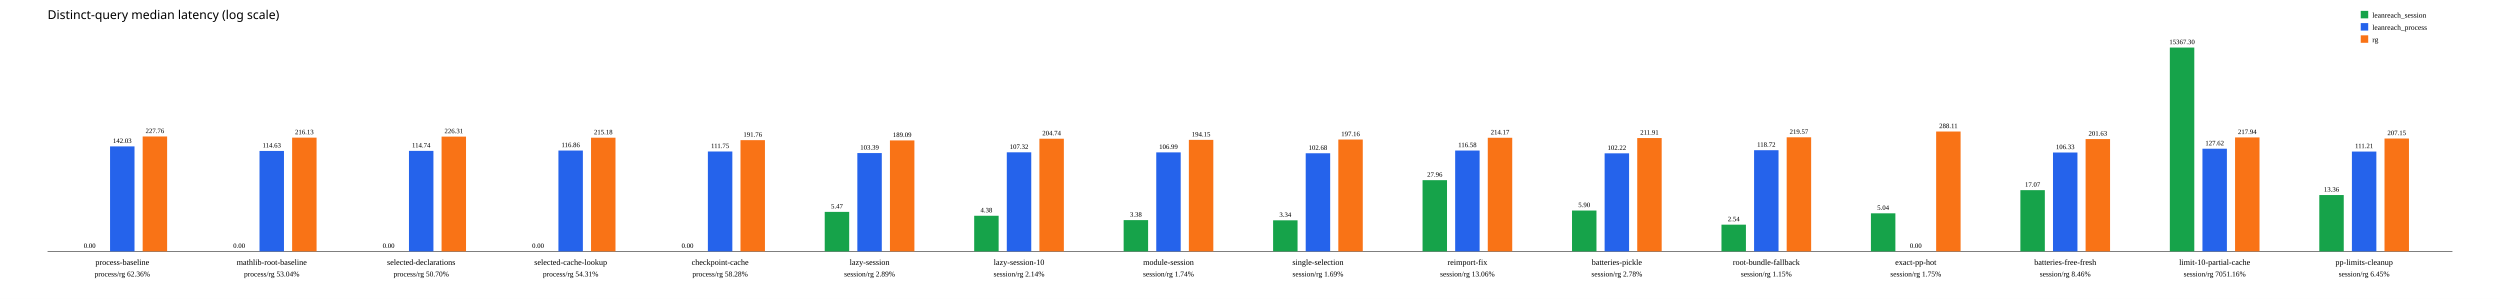
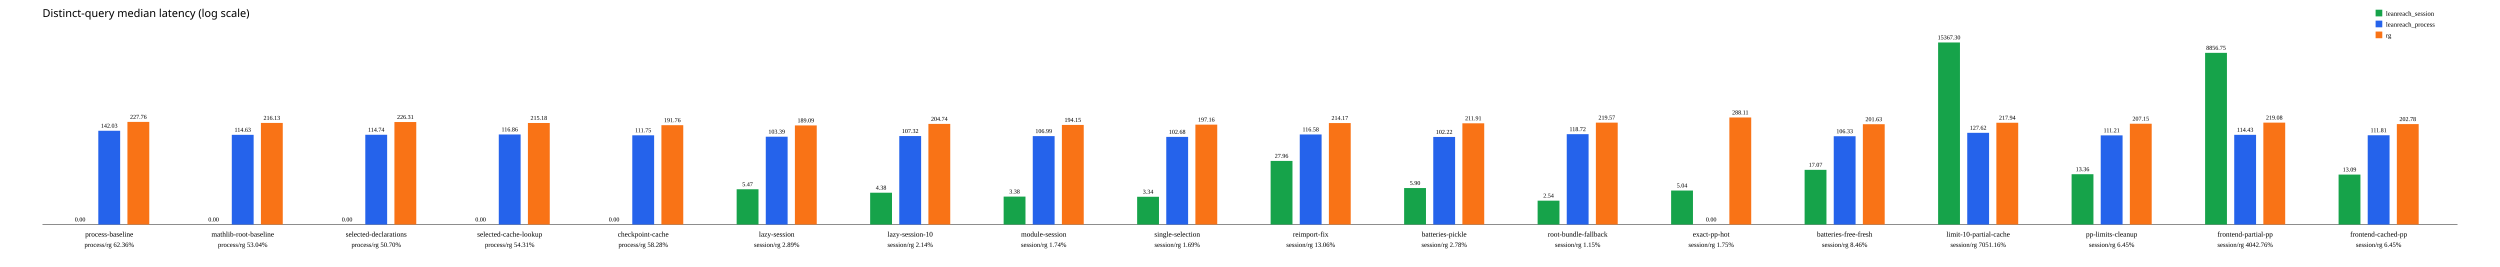
- <svg xmlns="http://www.w3.org/2000/svg" width="3680" height="440">
+ <svg xmlns="http://www.w3.org/2000/svg" width="4120" height="440">
  <rect width="100%" height="100%" fill="white" />
  <text x="70" y="28" font-size="18" font-family="sans-serif">Distinct-query median latency (log scale)</text>
-   <line x1="70" y1="370" x2="3610" y2="370" stroke="#444" />
+   <line x1="70" y1="370" x2="4050" y2="370" stroke="#444" />
  <rect x="114" y="370.0" width="36" height="0.0" fill="#16a34a" />
  <rect x="162" y="215.5" width="36" height="154.5" fill="#2563eb" />
  <rect x="210" y="200.9" width="36" height="169.1" fill="#f97316" />
  <rect x="334" y="370.0" width="36" height="0.0" fill="#16a34a" />
  <rect x="382" y="222.2" width="36" height="147.8" fill="#2563eb" />
  <rect x="430" y="202.6" width="36" height="167.4" fill="#f97316" />
  <rect x="554" y="370.0" width="36" height="0.0" fill="#16a34a" />
  <rect x="602" y="222.1" width="36" height="147.9" fill="#2563eb" />
  <rect x="650" y="201.1" width="36" height="168.9" fill="#f97316" />
  <rect x="774" y="370.0" width="36" height="0.0" fill="#16a34a" />
  <rect x="822" y="221.6" width="36" height="148.4" fill="#2563eb" />
  <rect x="870" y="202.7" width="36" height="167.3" fill="#f97316" />
  <rect x="994" y="370.0" width="36" height="0.0" fill="#16a34a" />
  <rect x="1042" y="223.0" width="36" height="147.0" fill="#2563eb" />
  <rect x="1090" y="206.3" width="36" height="163.7" fill="#f97316" />
  <rect x="1214" y="311.9" width="36" height="58.1" fill="#16a34a" />
  <rect x="1262" y="225.3" width="36" height="144.7" fill="#2563eb" />
  <rect x="1310" y="206.7" width="36" height="163.3" fill="#f97316" />
  <rect x="1434" y="317.6" width="36" height="52.4" fill="#16a34a" />
  <rect x="1482" y="224.2" width="36" height="145.8" fill="#2563eb" />
  <rect x="1530" y="204.2" width="36" height="165.8" fill="#f97316" />
  <rect x="1654" y="324.0" width="36" height="46.0" fill="#16a34a" />
  <rect x="1702" y="224.3" width="36" height="145.7" fill="#2563eb" />
  <rect x="1750" y="205.9" width="36" height="164.1" fill="#f97316" />
  <rect x="1874" y="324.3" width="36" height="45.7" fill="#16a34a" />
  <rect x="1922" y="225.6" width="36" height="144.4" fill="#2563eb" />
  <rect x="1970" y="205.4" width="36" height="164.6" fill="#f97316" />
  <rect x="2094" y="265.2" width="36" height="104.8" fill="#16a34a" />
  <rect x="2142" y="221.6" width="36" height="148.4" fill="#2563eb" />
  <rect x="2190" y="202.8" width="36" height="167.2" fill="#f97316" />
  <rect x="2314" y="309.9" width="36" height="60.1" fill="#16a34a" />
  <rect x="2362" y="225.7" width="36" height="144.3" fill="#2563eb" />
  <rect x="2410" y="203.2" width="36" height="166.8" fill="#f97316" />
  <rect x="2534" y="330.7" width="36" height="39.3" fill="#16a34a" />
  <rect x="2582" y="221.1" width="36" height="148.9" fill="#2563eb" />
  <rect x="2630" y="202.1" width="36" height="167.9" fill="#f97316" />
  <rect x="2754" y="314.0" width="36" height="56.0" fill="#16a34a" />
  <rect x="2802" y="370.0" width="36" height="0.0" fill="#2563eb" />
  <rect x="2850" y="193.6" width="36" height="176.4" fill="#f97316" />
  <rect x="2974" y="279.9" width="36" height="90.1" fill="#16a34a" />
  <rect x="3022" y="224.5" width="36" height="145.5" fill="#2563eb" />
  <rect x="3070" y="204.7" width="36" height="165.3" fill="#f97316" />
  <rect x="3194" y="70.0" width="36" height="300.0" fill="#16a34a" />
  <rect x="3242" y="218.9" width="36" height="151.1" fill="#2563eb" />
  <rect x="3290" y="202.3" width="36" height="167.7" fill="#f97316" />
  <rect x="3414" y="287.1" width="36" height="82.9" fill="#16a34a" />
  <rect x="3462" y="223.1" width="36" height="146.9" fill="#2563eb" />
  <rect x="3510" y="203.9" width="36" height="166.1" fill="#f97316" />
+   <rect x="3634" y="87.1" width="36" height="282.9" fill="#16a34a" />
+   <rect x="3682" y="222.2" width="36" height="147.8" fill="#2563eb" />
+   <rect x="3730" y="202.1" width="36" height="167.9" fill="#f97316" />
+   <rect x="3854" y="287.7" width="36" height="82.3" fill="#16a34a" />
+   <rect x="3902" y="222.9" width="36" height="147.1" fill="#2563eb" />
+   <rect x="3950" y="204.5" width="36" height="165.5" fill="#f97316" />
  <text x="132" y="365.0" text-anchor="middle" font-size="10">0.00</text>
  <text x="180" y="210.5" text-anchor="middle" font-size="10">142.03</text>
  <text x="228" y="195.9" text-anchor="middle" font-size="10">227.76</text>
  <text x="180" y="390" text-anchor="middle" font-size="12">process-baseline</text>
  <text x="180" y="407" text-anchor="middle" font-size="11">process/rg 62.36%</text>
  <text x="352" y="365.0" text-anchor="middle" font-size="10">0.00</text>
  <text x="400" y="217.2" text-anchor="middle" font-size="10">114.63</text>
  <text x="448" y="197.6" text-anchor="middle" font-size="10">216.13</text>
  <text x="400" y="390" text-anchor="middle" font-size="12">mathlib-root-baseline</text>
  <text x="400" y="407" text-anchor="middle" font-size="11">process/rg 53.04%</text>
  <text x="572" y="365.0" text-anchor="middle" font-size="10">0.00</text>
  <text x="620" y="217.1" text-anchor="middle" font-size="10">114.74</text>
  <text x="668" y="196.1" text-anchor="middle" font-size="10">226.31</text>
  <text x="620" y="390" text-anchor="middle" font-size="12">selected-declarations</text>
  <text x="620" y="407" text-anchor="middle" font-size="11">process/rg 50.70%</text>
  <text x="792" y="365.0" text-anchor="middle" font-size="10">0.00</text>
  <text x="840" y="216.6" text-anchor="middle" font-size="10">116.86</text>
  <text x="888" y="197.7" text-anchor="middle" font-size="10">215.18</text>
  <text x="840" y="390" text-anchor="middle" font-size="12">selected-cache-lookup</text>
  <text x="840" y="407" text-anchor="middle" font-size="11">process/rg 54.31%</text>
  <text x="1012" y="365.0" text-anchor="middle" font-size="10">0.00</text>
  <text x="1060" y="218.0" text-anchor="middle" font-size="10">111.75</text>
  <text x="1108" y="201.3" text-anchor="middle" font-size="10">191.76</text>
  <text x="1060" y="390" text-anchor="middle" font-size="12">checkpoint-cache</text>
  <text x="1060" y="407" text-anchor="middle" font-size="11">process/rg 58.28%</text>
  <text x="1232" y="306.9" text-anchor="middle" font-size="10">5.47</text>
  <text x="1280" y="220.3" text-anchor="middle" font-size="10">103.39</text>
  <text x="1328" y="201.7" text-anchor="middle" font-size="10">189.09</text>
  <text x="1280" y="390" text-anchor="middle" font-size="12">lazy-session</text>
  <text x="1280" y="407" text-anchor="middle" font-size="11">session/rg 2.89%</text>
  <text x="1452" y="312.6" text-anchor="middle" font-size="10">4.38</text>
  <text x="1500" y="219.2" text-anchor="middle" font-size="10">107.32</text>
  <text x="1548" y="199.2" text-anchor="middle" font-size="10">204.74</text>
  <text x="1500" y="390" text-anchor="middle" font-size="12">lazy-session-10</text>
  <text x="1500" y="407" text-anchor="middle" font-size="11">session/rg 2.14%</text>
  <text x="1672" y="319.0" text-anchor="middle" font-size="10">3.38</text>
  <text x="1720" y="219.3" text-anchor="middle" font-size="10">106.99</text>
  <text x="1768" y="200.9" text-anchor="middle" font-size="10">194.15</text>
  <text x="1720" y="390" text-anchor="middle" font-size="12">module-session</text>
  <text x="1720" y="407" text-anchor="middle" font-size="11">session/rg 1.74%</text>
  <text x="1892" y="319.3" text-anchor="middle" font-size="10">3.34</text>
  <text x="1940" y="220.6" text-anchor="middle" font-size="10">102.68</text>
  <text x="1988" y="200.4" text-anchor="middle" font-size="10">197.16</text>
  <text x="1940" y="390" text-anchor="middle" font-size="12">single-selection</text>
  <text x="1940" y="407" text-anchor="middle" font-size="11">session/rg 1.69%</text>
  <text x="2112" y="260.2" text-anchor="middle" font-size="10">27.96</text>
  <text x="2160" y="216.6" text-anchor="middle" font-size="10">116.58</text>
  <text x="2208" y="197.8" text-anchor="middle" font-size="10">214.17</text>
  <text x="2160" y="390" text-anchor="middle" font-size="12">reimport-fix</text>
  <text x="2160" y="407" text-anchor="middle" font-size="11">session/rg 13.06%</text>
  <text x="2332" y="304.9" text-anchor="middle" font-size="10">5.90</text>
  <text x="2380" y="220.7" text-anchor="middle" font-size="10">102.22</text>
  <text x="2428" y="198.2" text-anchor="middle" font-size="10">211.91</text>
  <text x="2380" y="390" text-anchor="middle" font-size="12">batteries-pickle</text>
  <text x="2380" y="407" text-anchor="middle" font-size="11">session/rg 2.78%</text>
  <text x="2552" y="325.7" text-anchor="middle" font-size="10">2.54</text>
  <text x="2600" y="216.1" text-anchor="middle" font-size="10">118.72</text>
  <text x="2648" y="197.1" text-anchor="middle" font-size="10">219.57</text>
  <text x="2600" y="390" text-anchor="middle" font-size="12">root-bundle-fallback</text>
  <text x="2600" y="407" text-anchor="middle" font-size="11">session/rg 1.15%</text>
  <text x="2772" y="309.0" text-anchor="middle" font-size="10">5.04</text>
  <text x="2820" y="365.0" text-anchor="middle" font-size="10">0.00</text>
  <text x="2868" y="188.6" text-anchor="middle" font-size="10">288.11</text>
  <text x="2820" y="390" text-anchor="middle" font-size="12">exact-pp-hot</text>
  <text x="2820" y="407" text-anchor="middle" font-size="11">session/rg 1.75%</text>
  <text x="2992" y="274.9" text-anchor="middle" font-size="10">17.07</text>
  <text x="3040" y="219.5" text-anchor="middle" font-size="10">106.33</text>
  <text x="3088" y="199.7" text-anchor="middle" font-size="10">201.63</text>
  <text x="3040" y="390" text-anchor="middle" font-size="12">batteries-free-fresh</text>
  <text x="3040" y="407" text-anchor="middle" font-size="11">session/rg 8.46%</text>
  <text x="3212" y="65.0" text-anchor="middle" font-size="10">15367.30</text>
  <text x="3260" y="213.9" text-anchor="middle" font-size="10">127.62</text>
  <text x="3308" y="197.3" text-anchor="middle" font-size="10">217.94</text>
  <text x="3260" y="390" text-anchor="middle" font-size="12">limit-10-partial-cache</text>
  <text x="3260" y="407" text-anchor="middle" font-size="11">session/rg 7051.16%</text>
  <text x="3432" y="282.1" text-anchor="middle" font-size="10">13.36</text>
  <text x="3480" y="218.1" text-anchor="middle" font-size="10">111.21</text>
  <text x="3528" y="198.9" text-anchor="middle" font-size="10">207.15</text>
  <text x="3480" y="390" text-anchor="middle" font-size="12">pp-limits-cleanup</text>
  <text x="3480" y="407" text-anchor="middle" font-size="11">session/rg 6.45%</text>
-   <rect x="3475" y="16" width="11" height="11" fill="#16a34a" />
-   <text x="3492" y="26" font-size="11">leanreach_session</text>
-   <rect x="3475" y="34" width="11" height="11" fill="#2563eb" />
-   <text x="3492" y="44" font-size="11">leanreach_process</text>
-   <rect x="3475" y="52" width="11" height="11" fill="#f97316" />
-   <text x="3492" y="62" font-size="11">rg</text>
+   <text x="3652" y="82.1" text-anchor="middle" font-size="10">8856.75</text>
+   <text x="3700" y="217.2" text-anchor="middle" font-size="10">114.43</text>
+   <text x="3748" y="197.1" text-anchor="middle" font-size="10">219.08</text>
+   <text x="3700" y="390" text-anchor="middle" font-size="12">frontend-partial-pp</text>
+   <text x="3700" y="407" text-anchor="middle" font-size="11">session/rg 4042.76%</text>
+   <text x="3872" y="282.7" text-anchor="middle" font-size="10">13.09</text>
+   <text x="3920" y="217.9" text-anchor="middle" font-size="10">111.81</text>
+   <text x="3968" y="199.5" text-anchor="middle" font-size="10">202.78</text>
+   <text x="3920" y="390" text-anchor="middle" font-size="12">frontend-cached-pp</text>
+   <text x="3920" y="407" text-anchor="middle" font-size="11">session/rg 6.45%</text>
+   <rect x="3915" y="16" width="11" height="11" fill="#16a34a" />
+   <text x="3932" y="26" font-size="11">leanreach_session</text>
+   <rect x="3915" y="34" width="11" height="11" fill="#2563eb" />
+   <text x="3932" y="44" font-size="11">leanreach_process</text>
+   <rect x="3915" y="52" width="11" height="11" fill="#f97316" />
+   <text x="3932" y="62" font-size="11">rg</text>
</svg>
